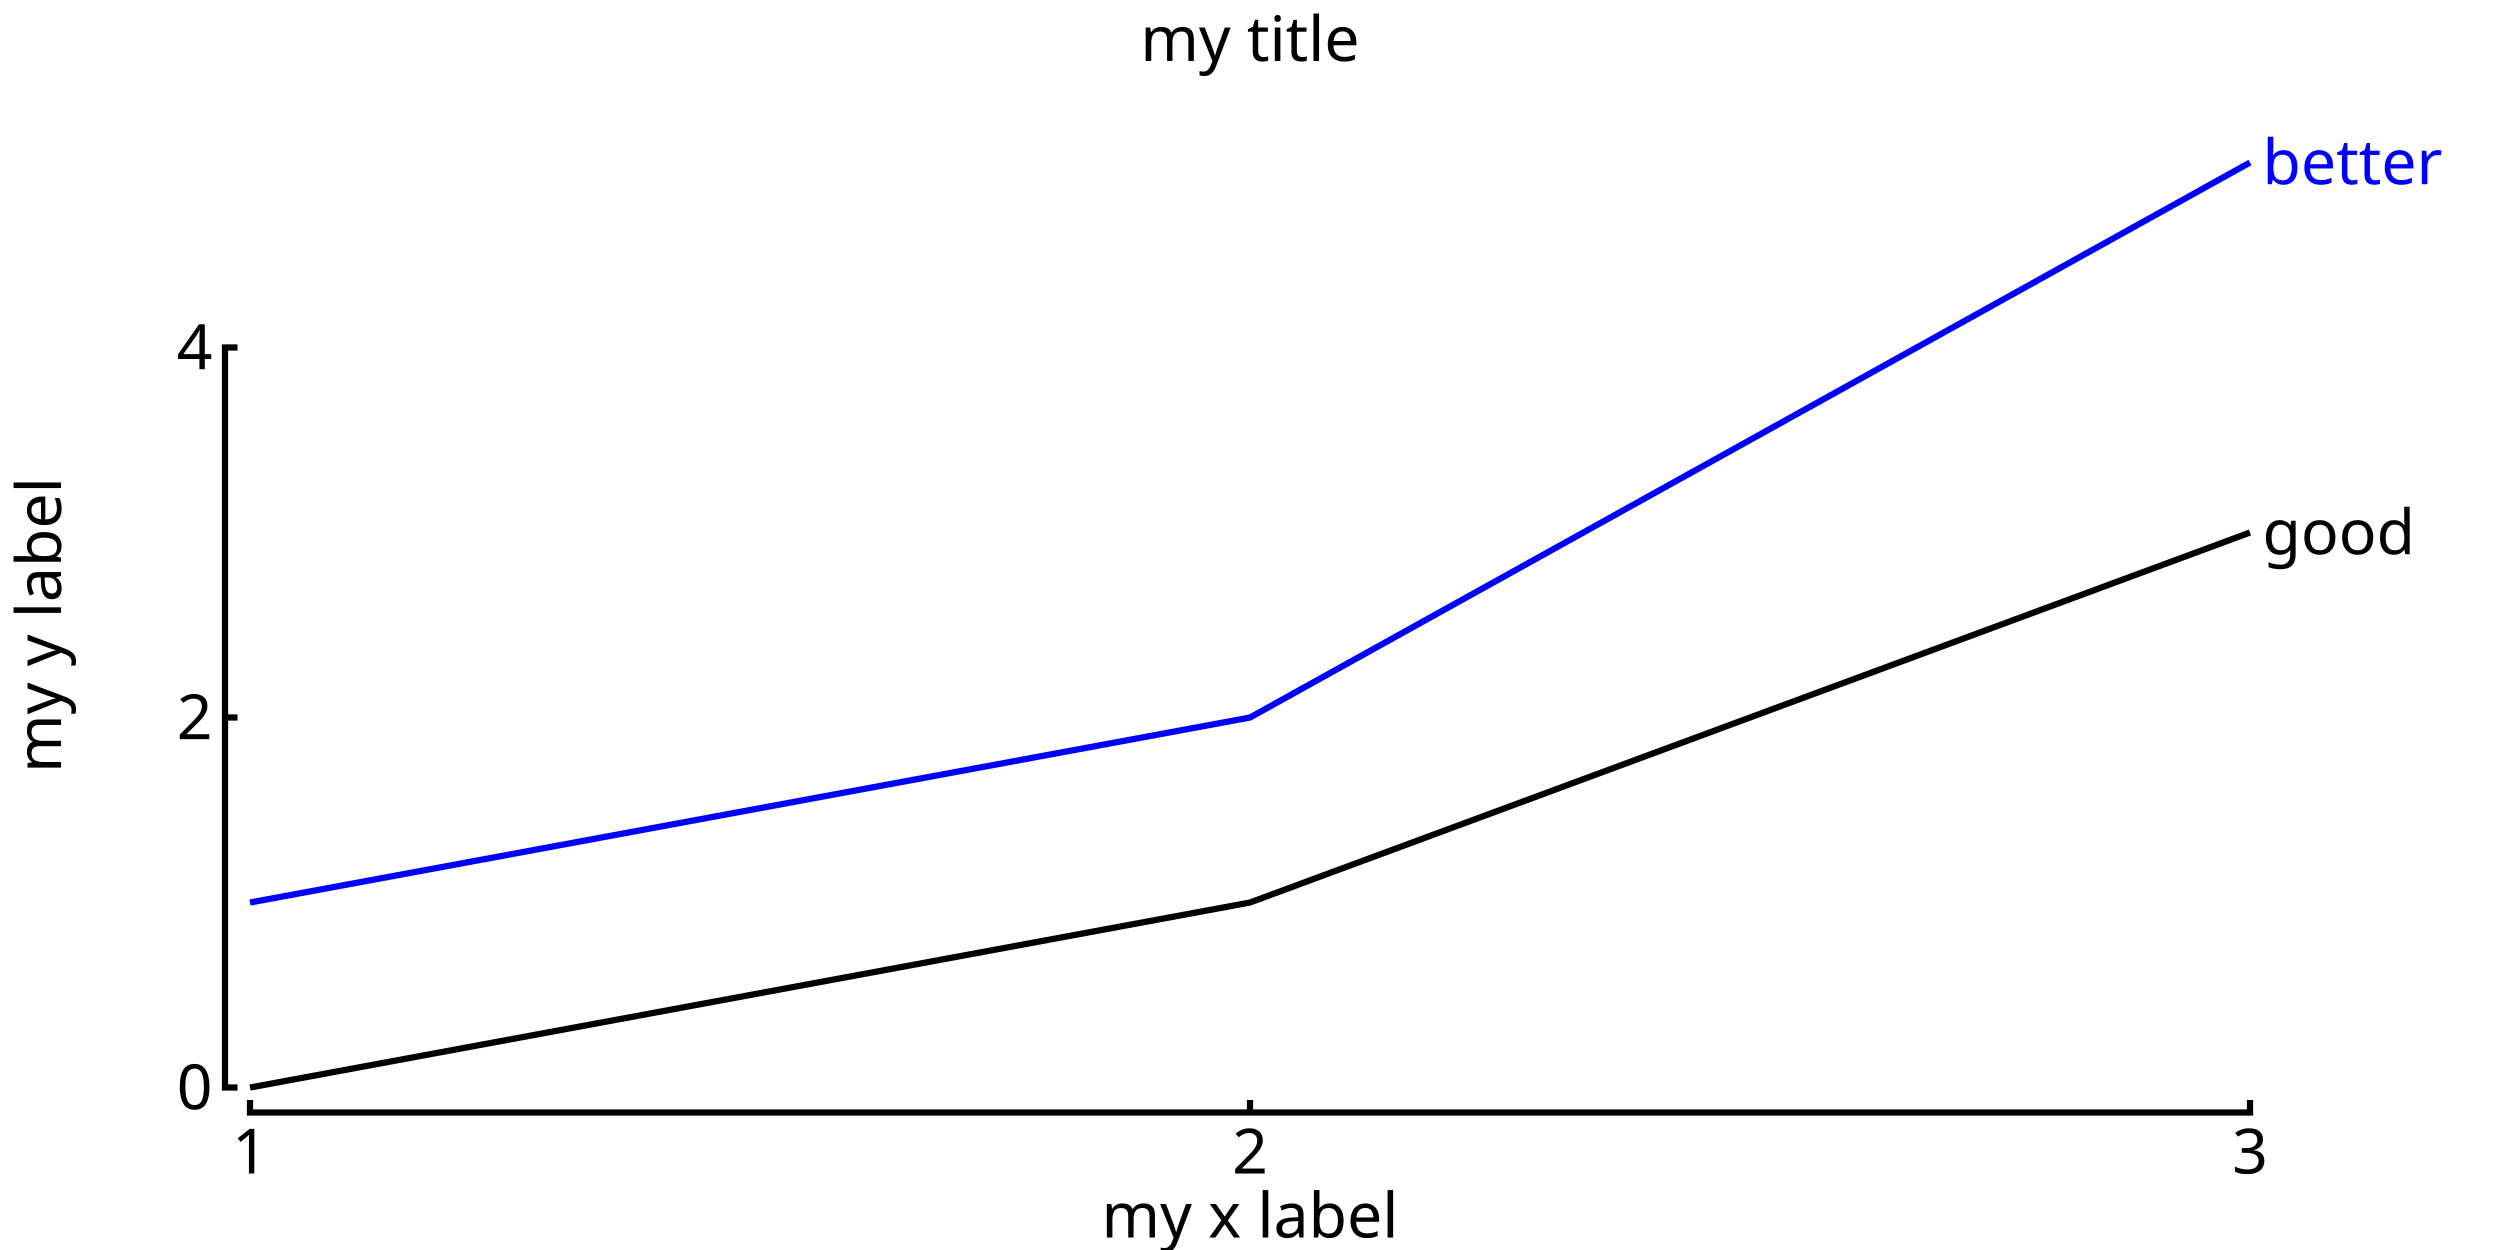
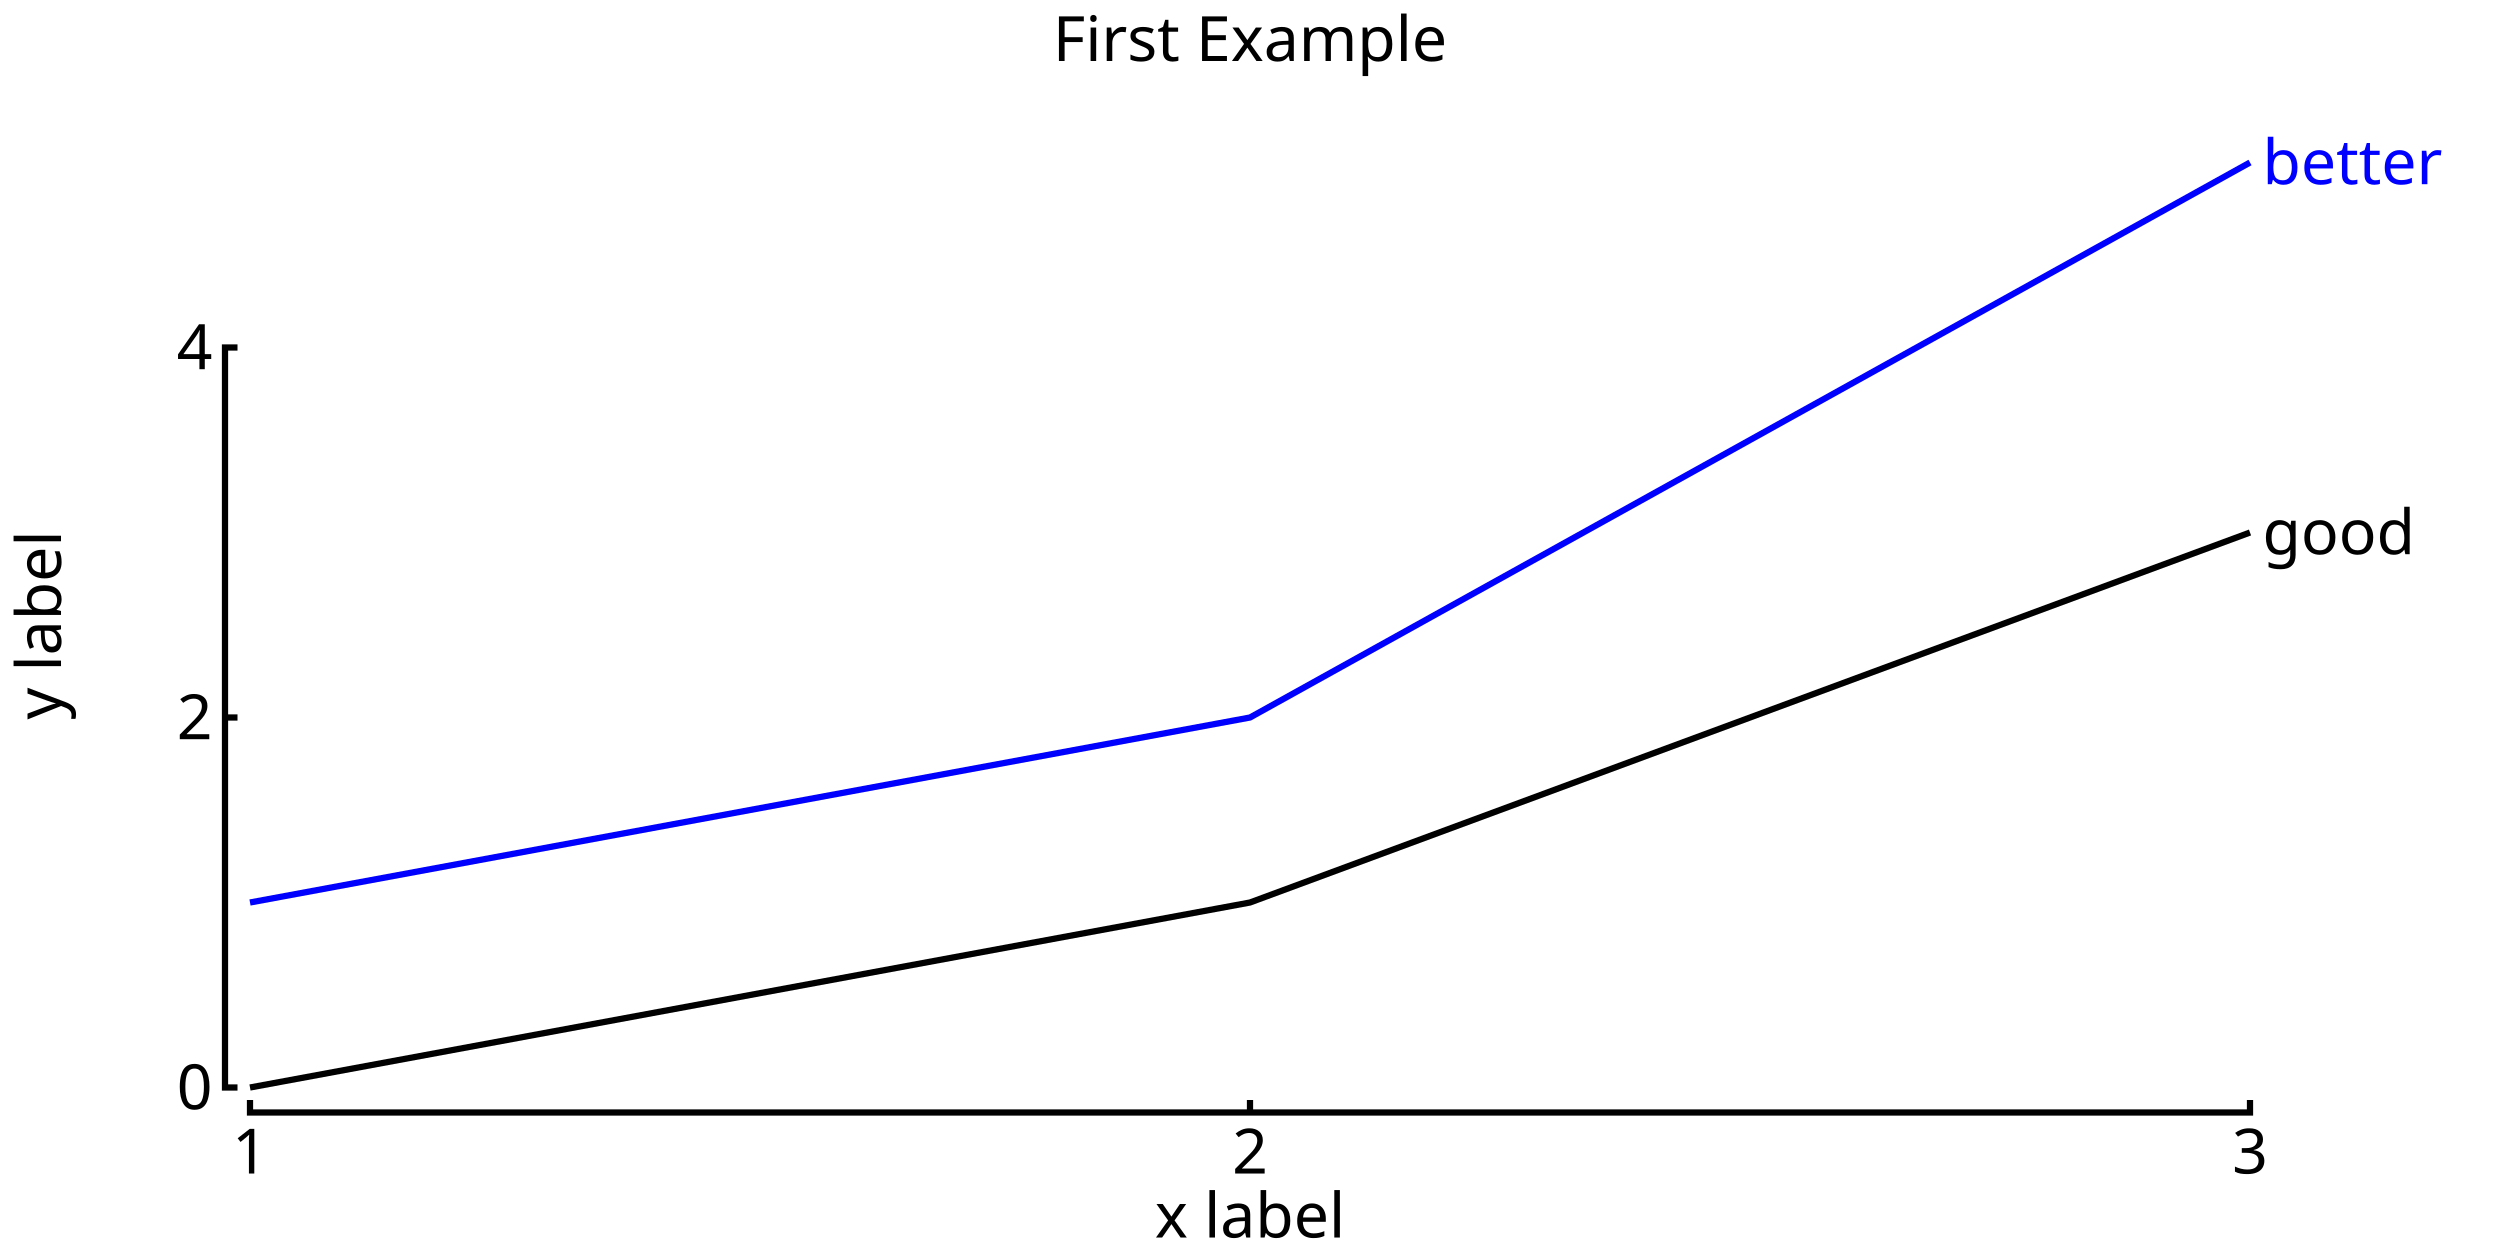
<svg xmlns="http://www.w3.org/2000/svg" width="7.68in" height="3.84in" viewBox="0 0 400 200" version="1.1">
  <polyline fill="none" stroke="black" stroke-width="1" points="40.0,174.0 200.0,144.4 360.0,85.2 " />
  <polyline fill="none" stroke="blue" stroke-width="1" points="40.0,144.4 200.0,114.8 360.0,26.0 " />
  <g font-family="sans-serif" font-size="10">
    <text x="362.0" y="85.2" dy="0" fill="black" dominant-baseline="middle"> good </text>
    <text x="362.0" y="26.0" dy="0" fill="blue" dominant-baseline="middle"> better </text>
  </g>
  <polyline fill="none" stroke="black" stroke-width="1" points="40.0,176.0 40.0,178.0 200.0,178.0 200.0,176.0 200.0,178.0 360.0,178.0 360.0,176.0" />
  <g font-family="sans-serif" font-size="10">
    <text x="40.0" y="180.0" fill="black" text-anchor="middle" dominant-baseline="hanging"> 1 </text>
    <text x="200.0" y="180.0" fill="black" text-anchor="middle" dominant-baseline="hanging"> 2 </text>
    <text x="360.0" y="180.0" fill="black" text-anchor="middle" dominant-baseline="hanging"> 3 </text>
  </g>
-   <text x="200.0" y="198" fill="black" text-anchor="middle" font-family="sans-serif" font-size="10"> my x label </text>
+   <text x="200.0" y="198" fill="black" text-anchor="middle" font-family="sans-serif" font-size="10"> x label </text>
  <polyline fill="none" stroke="black" stroke-width="1" points="38.0,174.0 36.0,174.0 36.0,114.8 38.0,114.8 36.0,114.8 36.0,55.6 38.0,55.6" />
  <g font-family="sans-serif" font-size="10">
    <text x="34.0" y="174.0" fill="black" text-anchor="end" dominant-baseline="middle"> 0 </text>
    <text x="34.0" y="114.8" fill="black" text-anchor="end" dominant-baseline="middle"> 2 </text>
    <text x="34.0" y="55.6" fill="black" text-anchor="end" dominant-baseline="middle"> 4 </text>
  </g>
-   <text fill="black" text-anchor="middle" dominant-baseline="hanging" transform="translate(2,100.0) rotate(270)" font-family="sans-serif" font-size="10"> my y label </text>
-   <text x="200.0" y="2" fill="black" text-anchor="middle" dominant-baseline="hanging" font-family="sans-serif" font-size="10"> my title </text>
+   <text fill="black" text-anchor="middle" dominant-baseline="hanging" transform="translate(2,100.0) rotate(270)" font-family="sans-serif" font-size="10"> y label </text>
+   <text x="200.0" y="2" fill="black" text-anchor="middle" dominant-baseline="hanging" font-family="sans-serif" font-size="10"> First Example </text>
</svg>
